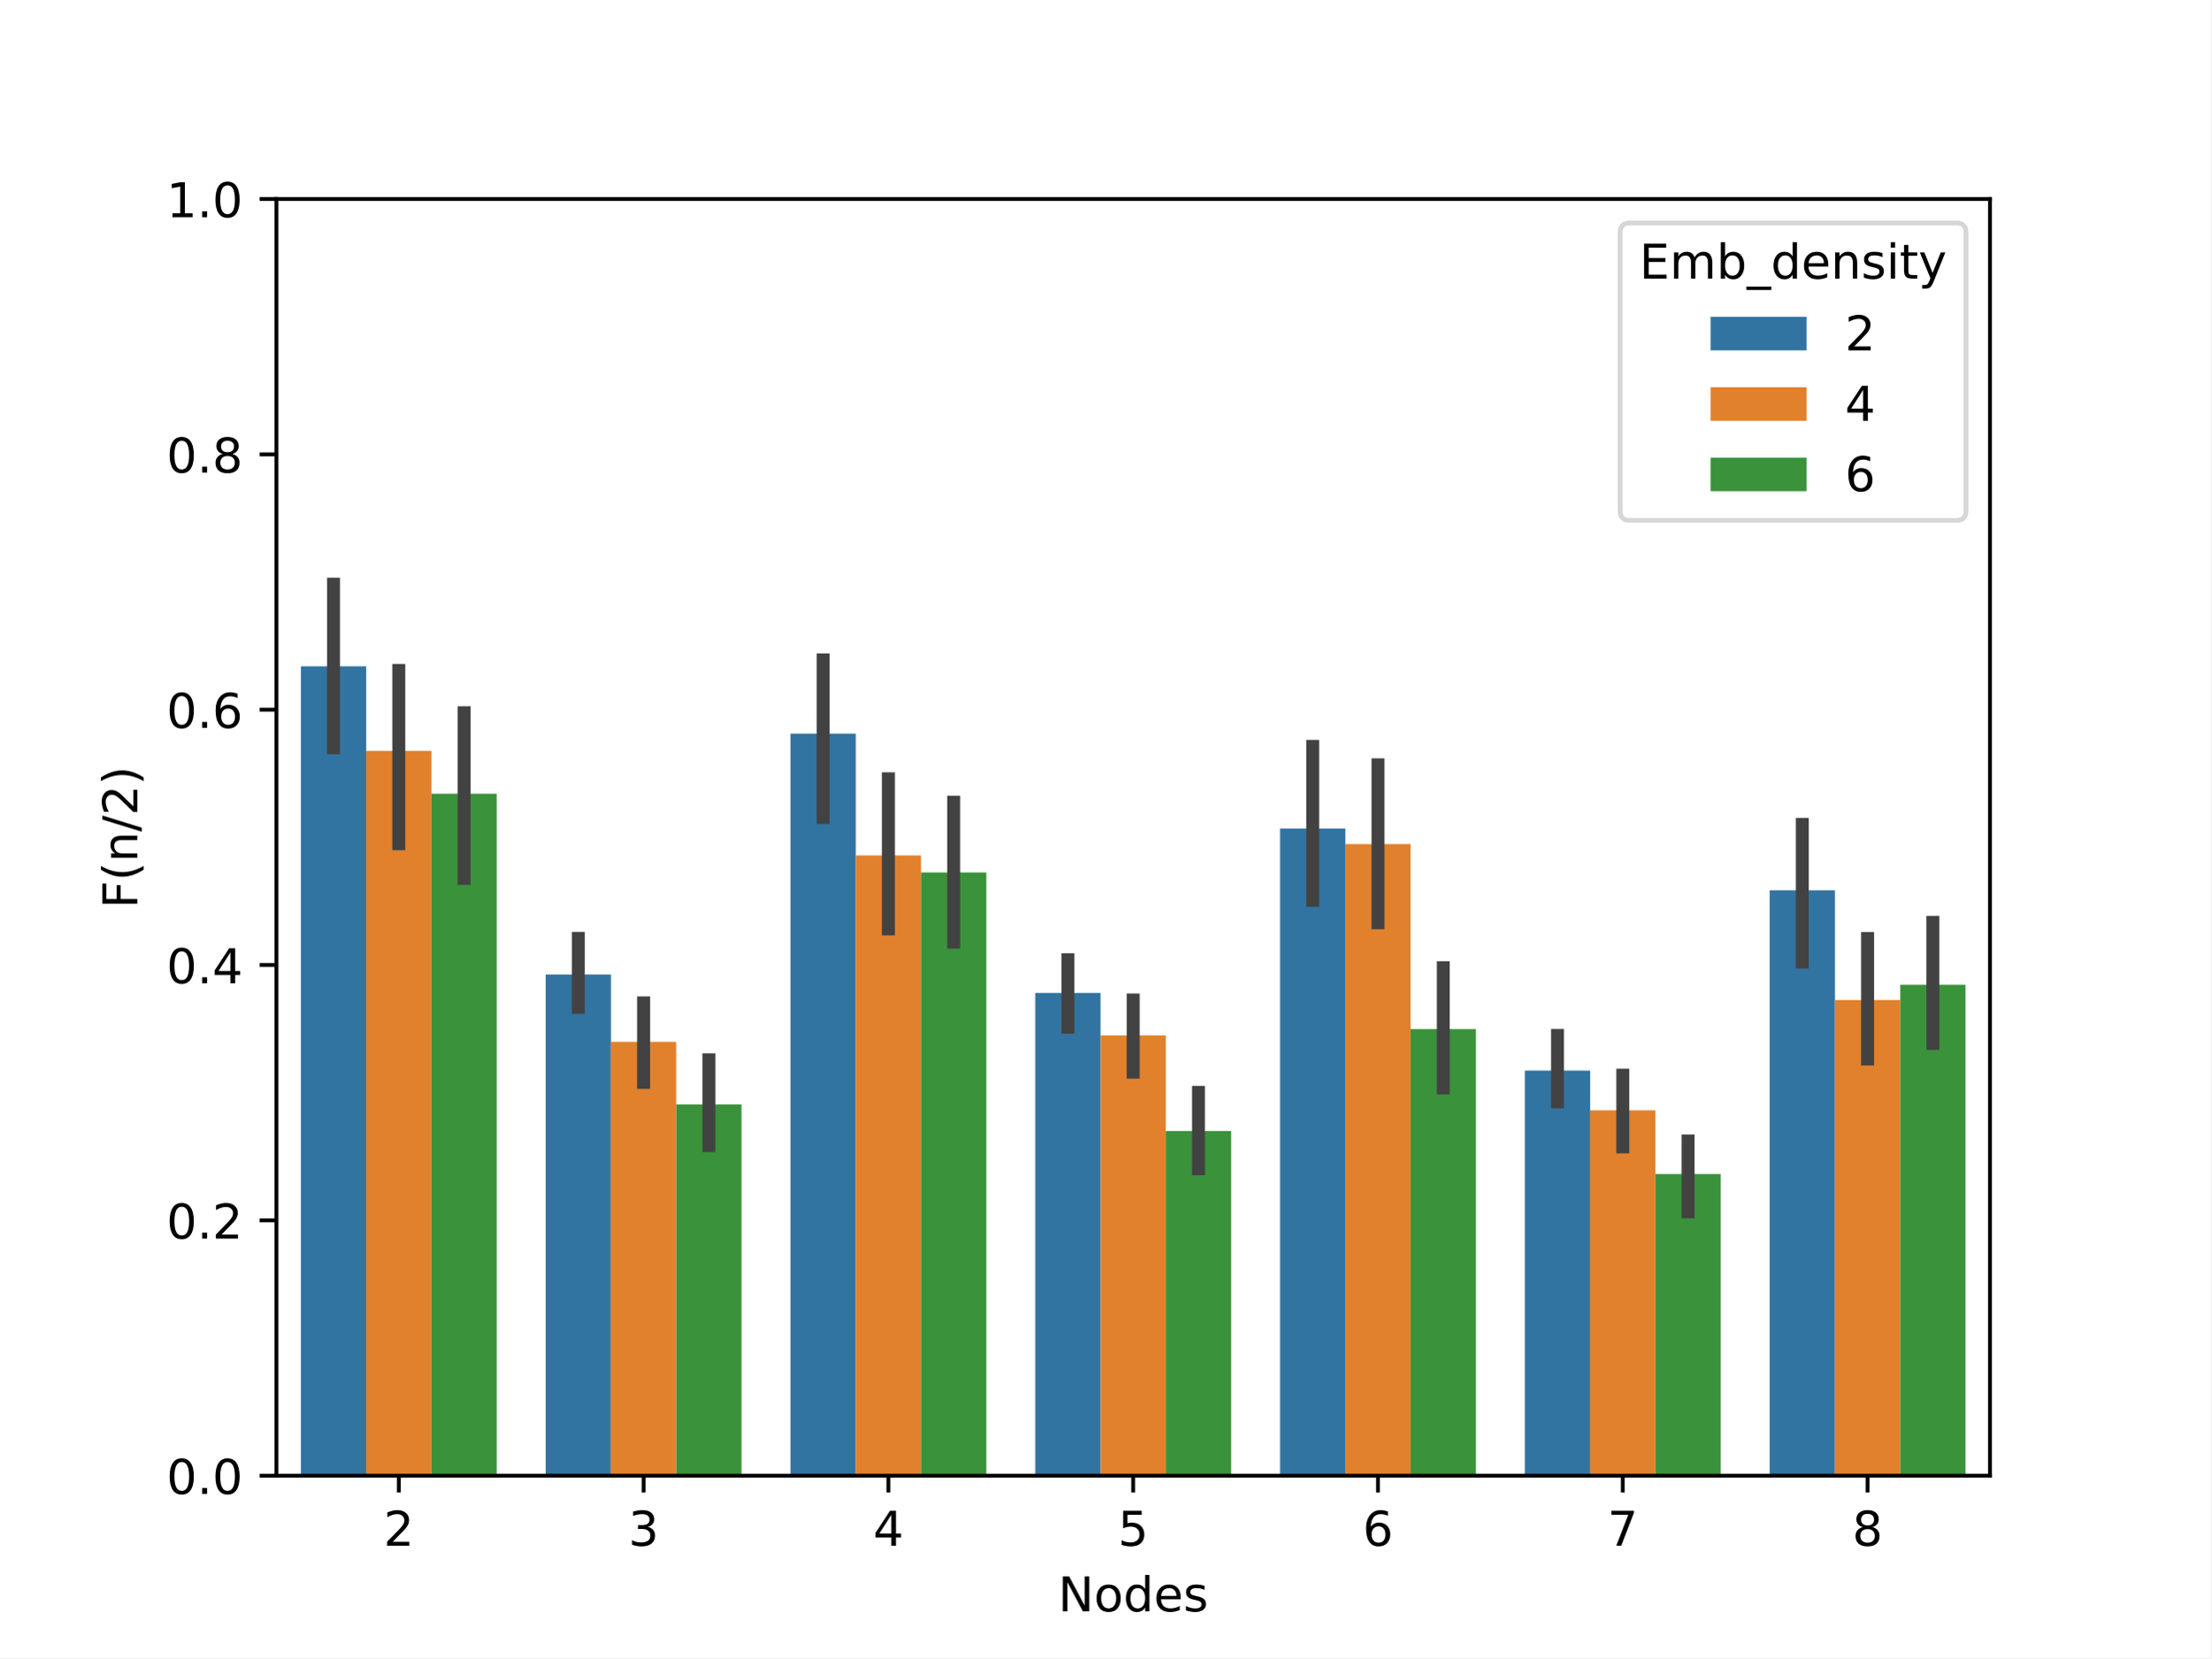
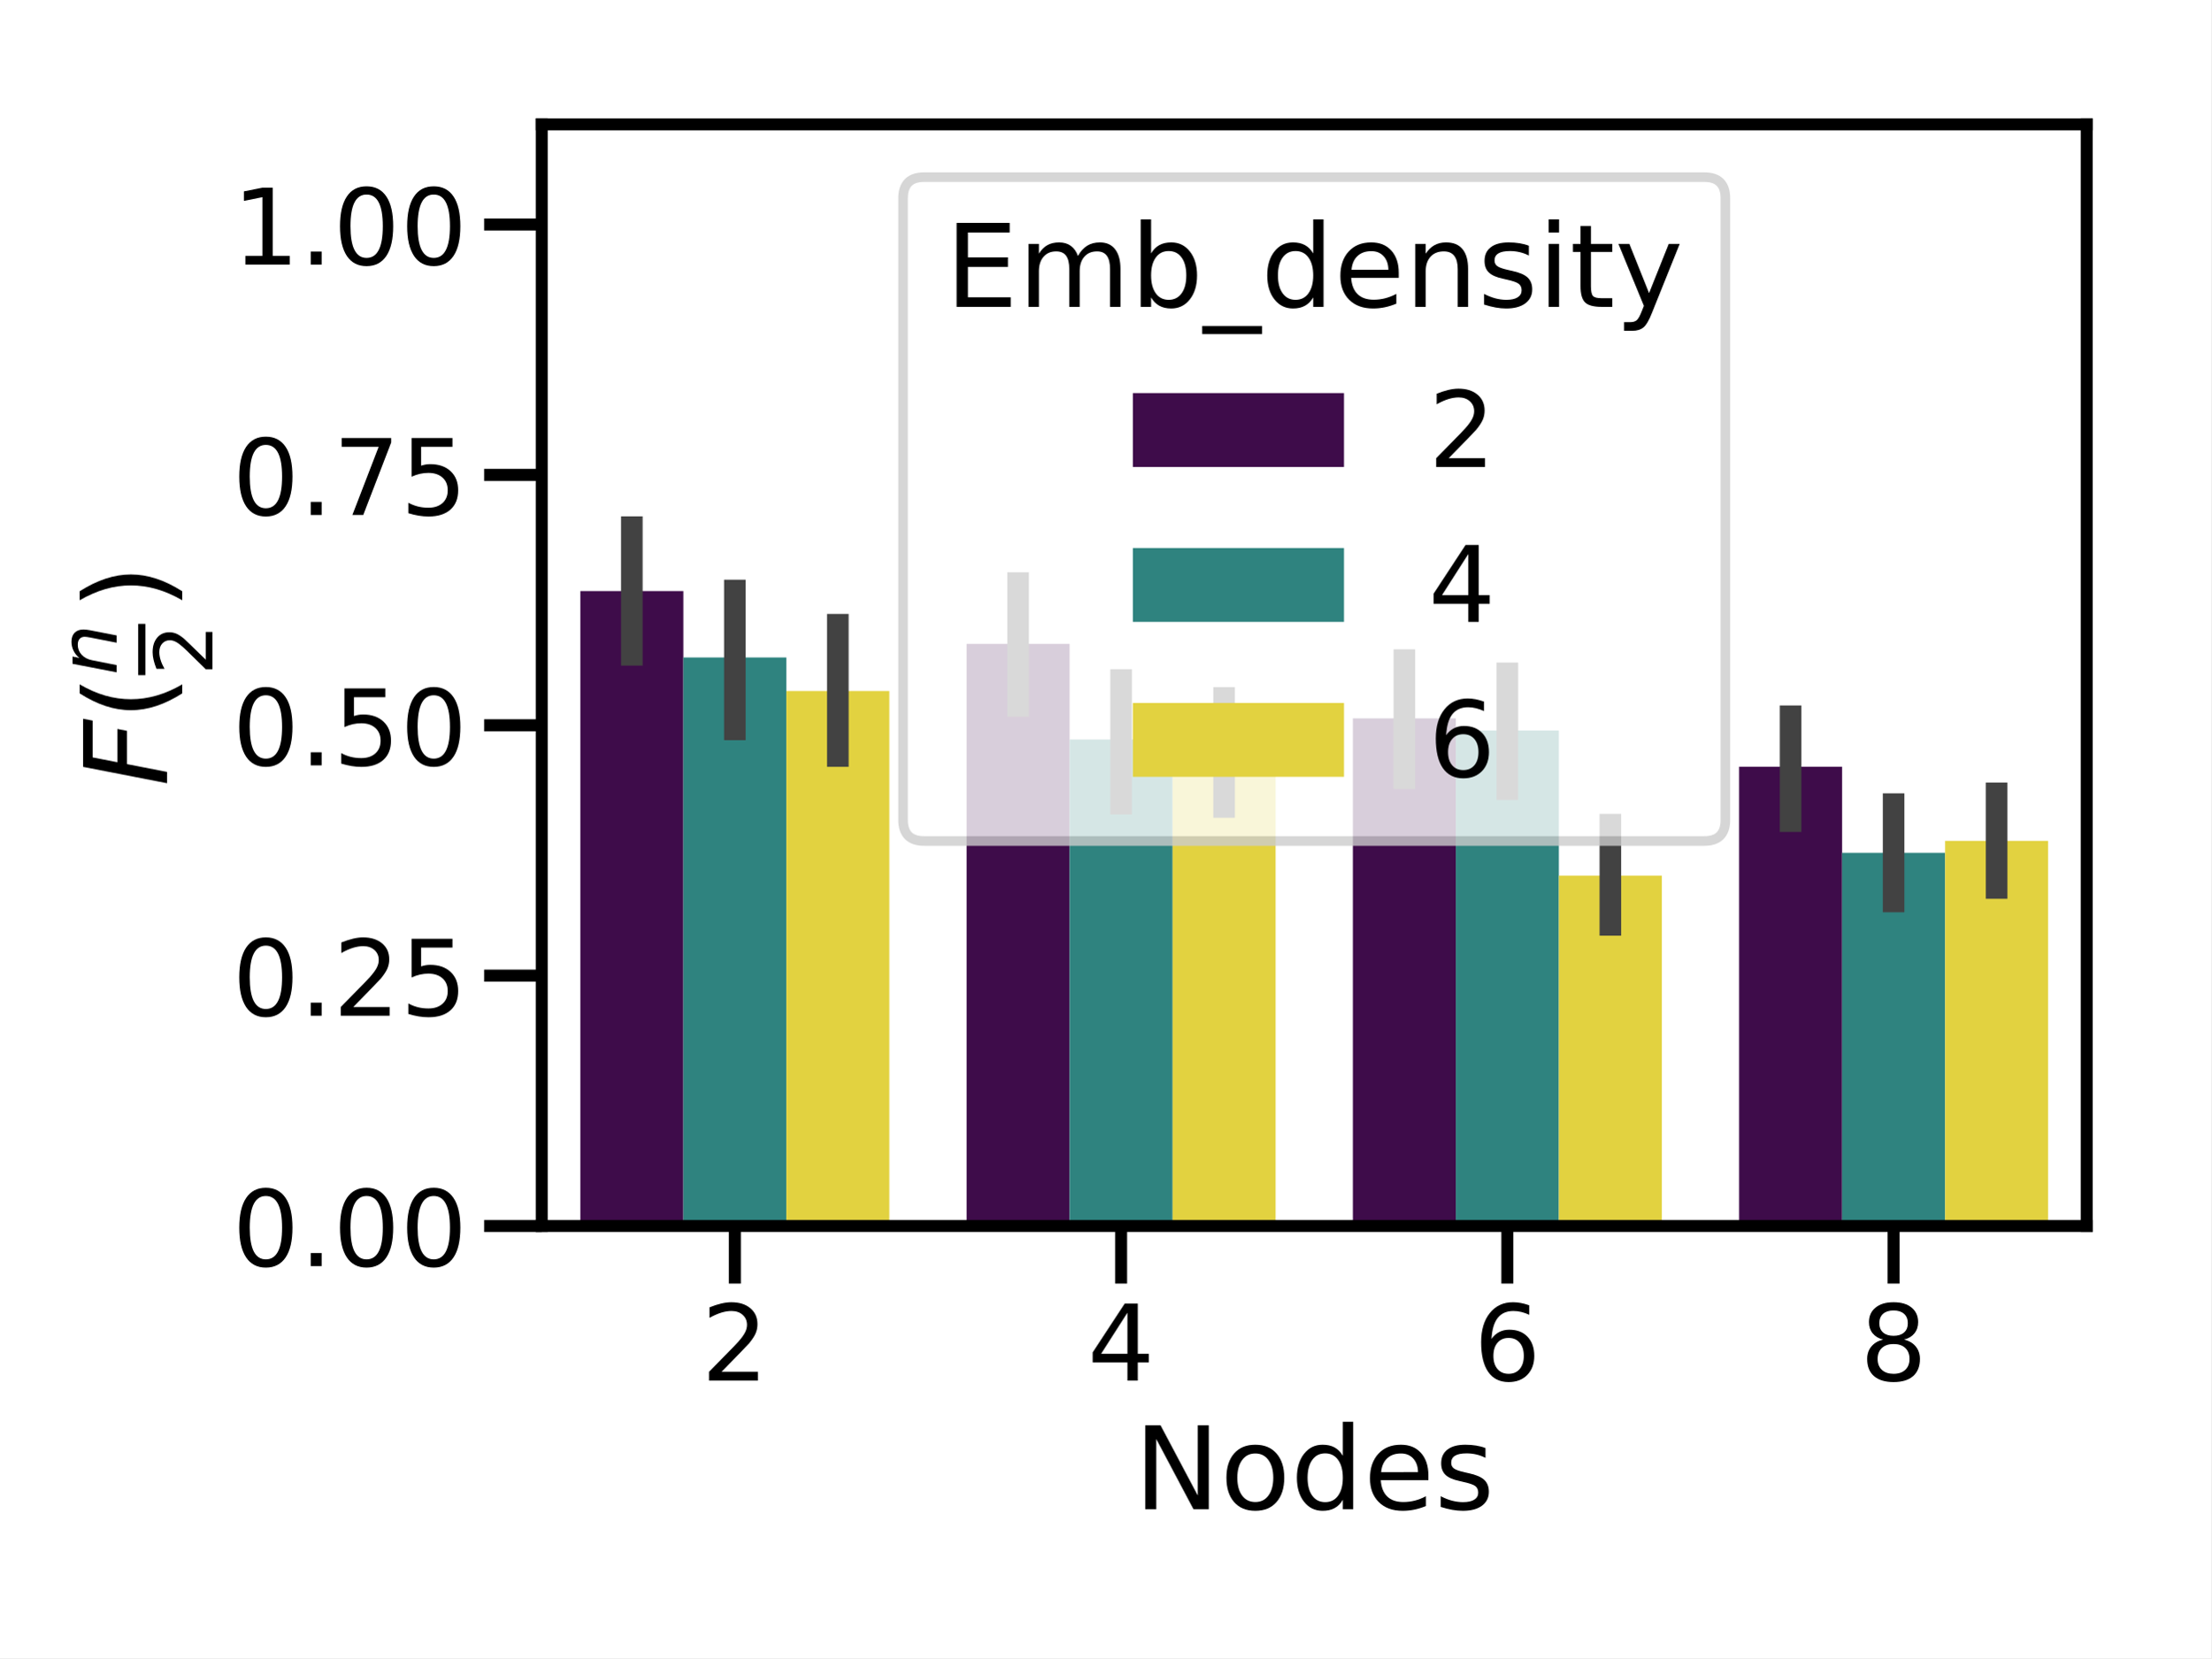
<svg xmlns="http://www.w3.org/2000/svg" xmlns:xlink="http://www.w3.org/1999/xlink" width="460.8pt" height="345.6pt" viewBox="0 0 460.8 345.6" version="1.1">
  <defs>
    <style type="text/css">*{stroke-linejoin: round; stroke-linecap: butt}</style>
  </defs>
  <g id="figure_1">
    <g id="patch_1">
      <path d="M 0 345.6  L 460.8 345.6  L 460.8 0  L 0 0  z " style="fill: #ffffff" />
    </g>
    <g id="axes_1">
      <g id="patch_2">
-         <path d="M 57.6 307.584  L 414.72 307.584  L 414.72 41.472  L 57.6 41.472  z " style="fill: #ffffff" />
+         <path d="M 112.896 255.54  L 434.88 255.54  L 434.88 25.92  L 112.896 25.92  z " style="fill: #ffffff" />
      </g>
      <g id="patch_3">
-         <path d="M 62.702 307.584  L 76.306 307.584  L 76.306 138.88  L 62.702 138.88  z " clip-path="url(#pd09a48f789)" style="fill: #3274a1" />
+         <path d="M 120.946 255.54  L 142.411 255.54  L 142.411 123.204  L 120.946 123.204  z " clip-path="url(#pbd2d0b2884)" style="fill: #3e0c4a" />
      </g>
      <g id="patch_4">
-         <path d="M 113.719 307.584  L 127.323 307.584  L 127.323 203.135  L 113.719 203.135  z " clip-path="url(#pd09a48f789)" style="fill: #3274a1" />
+         <path d="M 201.442 255.54  L 222.907 255.54  L 222.907 134.212  L 201.442 134.212  z " clip-path="url(#pbd2d0b2884)" style="fill: #3e0c4a" />
      </g>
      <g id="patch_5">
-         <path d="M 164.736 307.584  L 178.341 307.584  L 178.341 152.913  L 164.736 152.913  z " clip-path="url(#pd09a48f789)" style="fill: #3274a1" />
+         <path d="M 281.938 255.54  L 303.403 255.54  L 303.403 149.727  L 281.938 149.727  z " clip-path="url(#pbd2d0b2884)" style="fill: #3e0c4a" />
      </g>
      <g id="patch_6">
-         <path d="M 215.753 307.584  L 229.358 307.584  L 229.358 206.952  L 215.753 206.952  z " clip-path="url(#pd09a48f789)" style="fill: #3274a1" />
+         <path d="M 362.434 255.54  L 383.899 255.54  L 383.899 159.822  L 362.434 159.822  z " clip-path="url(#pbd2d0b2884)" style="fill: #3e0c4a" />
      </g>
      <g id="patch_7">
-         <path d="M 266.77 307.584  L 280.375 307.584  L 280.375 172.692  L 266.77 172.692  z " clip-path="url(#pd09a48f789)" style="fill: #3274a1" />
+         <path d="M 142.411 255.54  L 163.877 255.54  L 163.877 137.033  L 142.411 137.033  z " clip-path="url(#pbd2d0b2884)" style="fill: #2f837f" />
      </g>
      <g id="patch_8">
-         <path d="M 317.787 307.584  L 331.392 307.584  L 331.392 223.133  L 317.787 223.133  z " clip-path="url(#pd09a48f789)" style="fill: #3274a1" />
+         <path d="M 222.907 255.54  L 244.373 255.54  L 244.373 154.123  L 222.907 154.123  z " clip-path="url(#pbd2d0b2884)" style="fill: #2f837f" />
      </g>
      <g id="patch_9">
-         <path d="M 368.805 307.584  L 382.409 307.584  L 382.409 185.561  L 368.805 185.561  z " clip-path="url(#pd09a48f789)" style="fill: #3274a1" />
+         <path d="M 303.403 255.54  L 324.869 255.54  L 324.869 152.266  L 303.403 152.266  z " clip-path="url(#pbd2d0b2884)" style="fill: #2f837f" />
      </g>
      <g id="patch_10">
-         <path d="M 76.306 307.584  L 89.911 307.584  L 89.911 156.51  L 76.306 156.51  z " clip-path="url(#pd09a48f789)" style="fill: #e1812c" />
+         <path d="M 383.899 255.54  L 405.365 255.54  L 405.365 177.762  L 383.899 177.762  z " clip-path="url(#pbd2d0b2884)" style="fill: #2f837f" />
      </g>
      <g id="patch_11">
-         <path d="M 127.323 307.584  L 140.928 307.584  L 140.928 217.164  L 127.323 217.164  z " clip-path="url(#pd09a48f789)" style="fill: #e1812c" />
+         <path d="M 163.877 255.54  L 185.342 255.54  L 185.342 144.031  L 163.877 144.031  z " clip-path="url(#pbd2d0b2884)" style="fill: #e2d240" />
      </g>
      <g id="patch_12">
-         <path d="M 178.341 307.584  L 191.945 307.584  L 191.945 178.296  L 178.341 178.296  z " clip-path="url(#pd09a48f789)" style="fill: #e1812c" />
+         <path d="M 244.373 255.54  L 265.838 255.54  L 265.838 156.908  L 244.373 156.908  z " clip-path="url(#pbd2d0b2884)" style="fill: #e2d240" />
      </g>
      <g id="patch_13">
-         <path d="M 229.358 307.584  L 242.962 307.584  L 242.962 215.82  L 229.358 215.82  z " clip-path="url(#pd09a48f789)" style="fill: #e1812c" />
+         <path d="M 324.869 255.54  L 346.334 255.54  L 346.334 182.516  L 324.869 182.516  z " clip-path="url(#pbd2d0b2884)" style="fill: #e2d240" />
      </g>
      <g id="patch_14">
-         <path d="M 280.375 307.584  L 293.979 307.584  L 293.979 175.928  L 280.375 175.928  z " clip-path="url(#pd09a48f789)" style="fill: #e1812c" />
+         <path d="M 405.365 255.54  L 426.83 255.54  L 426.83 175.264  L 405.365 175.264  z " clip-path="url(#pbd2d0b2884)" style="fill: #e2d240" />
      </g>
      <g id="patch_15">
-         <path d="M 331.392 307.584  L 344.997 307.584  L 344.997 231.414  L 331.392 231.414  z " clip-path="url(#pd09a48f789)" style="fill: #e1812c" />
+         <path d="M 153.144 255.54  L 153.144 255.54  L 153.144 255.54  L 153.144 255.54  z " clip-path="url(#pbd2d0b2884)" style="fill: #3e0c4a" />
      </g>
      <g id="patch_16">
-         <path d="M 382.409 307.584  L 396.014 307.584  L 396.014 208.431  L 382.409 208.431  z " clip-path="url(#pd09a48f789)" style="fill: #e1812c" />
+         <path d="M 153.144 255.54  L 153.144 255.54  L 153.144 255.54  L 153.144 255.54  z " clip-path="url(#pbd2d0b2884)" style="fill: #2f837f" />
      </g>
      <g id="patch_17">
-         <path d="M 89.911 307.584  L 103.515 307.584  L 103.515 165.431  L 89.911 165.431  z " clip-path="url(#pd09a48f789)" style="fill: #3a923a" />
-       </g>
-       <g id="patch_18">
-         <path d="M 140.928 307.584  L 154.533 307.584  L 154.533 230.198  L 140.928 230.198  z " clip-path="url(#pd09a48f789)" style="fill: #3a923a" />
-       </g>
-       <g id="patch_19">
-         <path d="M 191.945 307.584  L 205.55 307.584  L 205.55 181.846  L 191.945 181.846  z " clip-path="url(#pd09a48f789)" style="fill: #3a923a" />
-       </g>
-       <g id="patch_20">
-         <path d="M 242.962 307.584  L 256.567 307.584  L 256.567 235.741  L 242.962 235.741  z " clip-path="url(#pd09a48f789)" style="fill: #3a923a" />
-       </g>
-       <g id="patch_21">
-         <path d="M 293.979 307.584  L 307.584 307.584  L 307.584 214.492  L 293.979 214.492  z " clip-path="url(#pd09a48f789)" style="fill: #3a923a" />
-       </g>
-       <g id="patch_22">
-         <path d="M 344.997 307.584  L 358.601 307.584  L 358.601 244.707  L 344.997 244.707  z " clip-path="url(#pd09a48f789)" style="fill: #3a923a" />
-       </g>
-       <g id="patch_23">
-         <path d="M 396.014 307.584  L 409.618 307.584  L 409.618 205.247  L 396.014 205.247  z " clip-path="url(#pd09a48f789)" style="fill: #3a923a" />
+         <path d="M 153.144 255.54  L 153.144 255.54  L 153.144 255.54  L 153.144 255.54  z " clip-path="url(#pbd2d0b2884)" style="fill: #e2d240" />
      </g>
      <g id="matplotlib.axis_1">
        <g id="xtick_1">
          <g id="line2d_1">
            <defs>
-               <path id="m3385fdae1e" d="M 0 0  L 0 3.5  " style="stroke: #000000; stroke-width: 0.8" />
-             </defs>
-             <g>
-               <use xlink:href="#m3385fdae1e" x="83.109" y="307.584" style="stroke: #000000; stroke-width: 0.8" />
+               <path id="macadb62f24" d="M 0 0  L 0 12  " style="stroke: #000000; stroke-width: 2.5" />
+             </defs>
+             <g>
+               <use xlink:href="#macadb62f24" x="153.144" y="255.54" style="stroke: #000000; stroke-width: 2.5" />
            </g>
          </g>
          <g id="text_1">
-             <g transform="translate(79.92732 322.1824) scale(0.1 -0.1)">
+             <g transform="translate(146.1453 287.7566) scale(0.22 -0.22)">
              <defs>
                <path id="DejaVuSans-32" d="M 1228 531  L 3431 531  L 3431 0  L 469 0  L 469 531  Q 828 903 1448 1529  Q 2069 2156 2228 2338  Q 2531 2678 2651 2914  Q 2772 3150 2772 3378  Q 2772 3750 2511 3984  Q 2250 4219 1831 4219  Q 1534 4219 1204 4116  Q 875 4013 500 3803  L 500 4441  Q 881 4594 1212 4672  Q 1544 4750 1819 4750  Q 2544 4750 2975 4387  Q 3406 4025 3406 3419  Q 3406 3131 3298 2873  Q 3191 2616 2906 2266  Q 2828 2175 2409 1742  Q 1991 1309 1228 531  z " transform="scale(0.015625)" />
              </defs>
              <use xlink:href="#DejaVuSans-32" />
            </g>
          </g>
        </g>
        <g id="xtick_2">
          <g id="line2d_2">
            <g>
-               <use xlink:href="#m3385fdae1e" x="134.126" y="307.584" style="stroke: #000000; stroke-width: 0.8" />
+               <use xlink:href="#macadb62f24" x="233.64" y="255.54" style="stroke: #000000; stroke-width: 2.5" />
            </g>
          </g>
          <g id="text_2">
-             <g transform="translate(130.9445 322.1824) scale(0.1 -0.1)">
-               <defs>
-                 <path id="DejaVuSans-33" d="M 2597 2516  Q 3050 2419 3304 2112  Q 3559 1806 3559 1356  Q 3559 666 3084 287  Q 2609 -91 1734 -91  Q 1441 -91 1130 -33  Q 819 25 488 141  L 488 750  Q 750 597 1062 519  Q 1375 441 1716 441  Q 2309 441 2620 675  Q 2931 909 2931 1356  Q 2931 1769 2642 2001  Q 2353 2234 1838 2234  L 1294 2234  L 1294 2753  L 1863 2753  Q 2328 2753 2575 2939  Q 2822 3125 2822 3475  Q 2822 3834 2567 4026  Q 2313 4219 1838 4219  Q 1578 4219 1281 4162  Q 984 4106 628 3988  L 628 4550  Q 988 4650 1302 4700  Q 1616 4750 1894 4750  Q 2613 4750 3031 4423  Q 3450 4097 3450 3541  Q 3450 3153 3228 2886  Q 3006 2619 2597 2516  z " transform="scale(0.015625)" />
-               </defs>
-               <use xlink:href="#DejaVuSans-33" />
+             <g transform="translate(226.6413 287.7566) scale(0.22 -0.22)">
+               <defs>
+                 <path id="DejaVuSans-34" d="M 2419 4116  L 825 1625  L 2419 1625  L 2419 4116  z M 2253 4666  L 3047 4666  L 3047 1625  L 3713 1625  L 3713 1100  L 3047 1100  L 3047 0  L 2419 0  L 2419 1100  L 313 1100  L 313 1709  L 2253 4666  z " transform="scale(0.015625)" />
+               </defs>
+               <use xlink:href="#DejaVuSans-34" />
            </g>
          </g>
        </g>
        <g id="xtick_3">
          <g id="line2d_3">
            <g>
-               <use xlink:href="#m3385fdae1e" x="185.143" y="307.584" style="stroke: #000000; stroke-width: 0.8" />
+               <use xlink:href="#macadb62f24" x="314.136" y="255.54" style="stroke: #000000; stroke-width: 2.5" />
            </g>
          </g>
          <g id="text_3">
-             <g transform="translate(181.9616 322.1824) scale(0.1 -0.1)">
-               <defs>
-                 <path id="DejaVuSans-34" d="M 2419 4116  L 825 1625  L 2419 1625  L 2419 4116  z M 2253 4666  L 3047 4666  L 3047 1625  L 3713 1625  L 3713 1100  L 3047 1100  L 3047 0  L 2419 0  L 2419 1100  L 313 1100  L 313 1709  L 2253 4666  z " transform="scale(0.015625)" />
-               </defs>
-               <use xlink:href="#DejaVuSans-34" />
+             <g transform="translate(307.1372 287.7566) scale(0.22 -0.22)">
+               <defs>
+                 <path id="DejaVuSans-36" d="M 2113 2584  Q 1688 2584 1439 2293  Q 1191 2003 1191 1497  Q 1191 994 1439 701  Q 1688 409 2113 409  Q 2538 409 2786 701  Q 3034 994 3034 1497  Q 3034 2003 2786 2293  Q 2538 2584 2113 2584  z M 3366 4563  L 3366 3988  Q 3128 4100 2886 4159  Q 2644 4219 2406 4219  Q 1781 4219 1451 3797  Q 1122 3375 1075 2522  Q 1259 2794 1537 2939  Q 1816 3084 2150 3084  Q 2853 3084 3261 2657  Q 3669 2231 3669 1497  Q 3669 778 3244 343  Q 2819 -91 2113 -91  Q 1303 -91 875 529  Q 447 1150 447 2328  Q 447 3434 972 4092  Q 1497 4750 2381 4750  Q 2619 4750 2861 4703  Q 3103 4656 3366 4563  z " transform="scale(0.015625)" />
+               </defs>
+               <use xlink:href="#DejaVuSans-36" />
            </g>
          </g>
        </g>
        <g id="xtick_4">
          <g id="line2d_4">
            <g>
-               <use xlink:href="#m3385fdae1e" x="236.16" y="307.584" style="stroke: #000000; stroke-width: 0.8" />
+               <use xlink:href="#macadb62f24" x="394.632" y="255.54" style="stroke: #000000; stroke-width: 2.5" />
            </g>
          </g>
          <g id="text_4">
-             <g transform="translate(232.9787 322.1824) scale(0.1 -0.1)">
-               <defs>
-                 <path id="DejaVuSans-35" d="M 691 4666  L 3169 4666  L 3169 4134  L 1269 4134  L 1269 2991  Q 1406 3038 1543 3061  Q 1681 3084 1819 3084  Q 2600 3084 3056 2656  Q 3513 2228 3513 1497  Q 3513 744 3044 326  Q 2575 -91 1722 -91  Q 1428 -91 1123 -41  Q 819 9 494 109  L 494 744  Q 775 591 1075 516  Q 1375 441 1709 441  Q 2250 441 2565 725  Q 2881 1009 2881 1497  Q 2881 1984 2565 2268  Q 2250 2553 1709 2553  Q 1456 2553 1204 2497  Q 953 2441 691 2322  L 691 4666  z " transform="scale(0.015625)" />
-               </defs>
-               <use xlink:href="#DejaVuSans-35" />
-             </g>
-           </g>
-         </g>
-         <g id="xtick_5">
-           <g id="line2d_5">
-             <g>
-               <use xlink:href="#m3385fdae1e" x="287.177" y="307.584" style="stroke: #000000; stroke-width: 0.8" />
-             </g>
-           </g>
-           <g id="text_5">
-             <g transform="translate(283.9959 322.1824) scale(0.1 -0.1)">
-               <defs>
-                 <path id="DejaVuSans-36" d="M 2113 2584  Q 1688 2584 1439 2293  Q 1191 2003 1191 1497  Q 1191 994 1439 701  Q 1688 409 2113 409  Q 2538 409 2786 701  Q 3034 994 3034 1497  Q 3034 2003 2786 2293  Q 2538 2584 2113 2584  z M 3366 4563  L 3366 3988  Q 3128 4100 2886 4159  Q 2644 4219 2406 4219  Q 1781 4219 1451 3797  Q 1122 3375 1075 2522  Q 1259 2794 1537 2939  Q 1816 3084 2150 3084  Q 2853 3084 3261 2657  Q 3669 2231 3669 1497  Q 3669 778 3244 343  Q 2819 -91 2113 -91  Q 1303 -91 875 529  Q 447 1150 447 2328  Q 447 3434 972 4092  Q 1497 4750 2381 4750  Q 2619 4750 2861 4703  Q 3103 4656 3366 4563  z " transform="scale(0.015625)" />
-               </defs>
-               <use xlink:href="#DejaVuSans-36" />
-             </g>
-           </g>
-         </g>
-         <g id="xtick_6">
-           <g id="line2d_6">
-             <g>
-               <use xlink:href="#m3385fdae1e" x="338.194" y="307.584" style="stroke: #000000; stroke-width: 0.8" />
-             </g>
-           </g>
-           <g id="text_6">
-             <g transform="translate(335.013 322.1824) scale(0.1 -0.1)">
-               <defs>
-                 <path id="DejaVuSans-37" d="M 525 4666  L 3525 4666  L 3525 4397  L 1831 0  L 1172 0  L 2766 4134  L 525 4134  L 525 4666  z " transform="scale(0.015625)" />
-               </defs>
-               <use xlink:href="#DejaVuSans-37" />
-             </g>
-           </g>
-         </g>
-         <g id="xtick_7">
-           <g id="line2d_7">
-             <g>
-               <use xlink:href="#m3385fdae1e" x="389.211" y="307.584" style="stroke: #000000; stroke-width: 0.8" />
-             </g>
-           </g>
-           <g id="text_7">
-             <g transform="translate(386.0302 322.1824) scale(0.1 -0.1)">
+             <g transform="translate(387.6332 287.7566) scale(0.22 -0.22)">
              <defs>
                <path id="DejaVuSans-38" d="M 2034 2216  Q 1584 2216 1326 1975  Q 1069 1734 1069 1313  Q 1069 891 1326 650  Q 1584 409 2034 409  Q 2484 409 2743 651  Q 3003 894 3003 1313  Q 3003 1734 2745 1975  Q 2488 2216 2034 2216  z M 1403 2484  Q 997 2584 770 2862  Q 544 3141 544 3541  Q 544 4100 942 4425  Q 1341 4750 2034 4750  Q 2731 4750 3128 4425  Q 3525 4100 3525 3541  Q 3525 3141 3298 2862  Q 3072 2584 2669 2484  Q 3125 2378 3379 2068  Q 3634 1759 3634 1313  Q 3634 634 3220 271  Q 2806 -91 2034 -91  Q 1263 -91 848 271  Q 434 634 434 1313  Q 434 1759 690 2068  Q 947 2378 1403 2484  z M 1172 3481  Q 1172 3119 1398 2916  Q 1625 2713 2034 2713  Q 2441 2713 2670 2916  Q 2900 3119 2900 3481  Q 2900 3844 2670 4047  Q 2441 4250 2034 4250  Q 1625 4250 1398 4047  Q 1172 3844 1172 3481  z " transform="scale(0.015625)" />
              </defs>
              <use xlink:href="#DejaVuSans-38" />
            </g>
          </g>
        </g>
-         <g id="text_8">
-           <g transform="translate(220.5045 335.8606) scale(0.1 -0.1)">
+         <g id="text_5">
+           <g transform="translate(236.3149 314.5681) scale(0.24 -0.24)">
            <defs>
              <path id="DejaVuSans-4e" d="M 628 4666  L 1478 4666  L 3547 763  L 3547 4666  L 4159 4666  L 4159 0  L 3309 0  L 1241 3903  L 1241 0  L 628 0  L 628 4666  z " transform="scale(0.015625)" />
              <path id="DejaVuSans-6f" d="M 1959 3097  Q 1497 3097 1228 2736  Q 959 2375 959 1747  Q 959 1119 1226 758  Q 1494 397 1959 397  Q 2419 397 2687 759  Q 2956 1122 2956 1747  Q 2956 2369 2687 2733  Q 2419 3097 1959 3097  z M 1959 3584  Q 2709 3584 3137 3096  Q 3566 2609 3566 1747  Q 3566 888 3137 398  Q 2709 -91 1959 -91  Q 1206 -91 779 398  Q 353 888 353 1747  Q 353 2609 779 3096  Q 1206 3584 1959 3584  z " transform="scale(0.015625)" />
              <path id="DejaVuSans-64" d="M 2906 2969  L 2906 4863  L 3481 4863  L 3481 0  L 2906 0  L 2906 525  Q 2725 213 2448 61  Q 2172 -91 1784 -91  Q 1150 -91 751 415  Q 353 922 353 1747  Q 353 2572 751 3078  Q 1150 3584 1784 3584  Q 2172 3584 2448 3432  Q 2725 3281 2906 2969  z M 947 1747  Q 947 1113 1208 752  Q 1469 391 1925 391  Q 2381 391 2643 752  Q 2906 1113 2906 1747  Q 2906 2381 2643 2742  Q 2381 3103 1925 3103  Q 1469 3103 1208 2742  Q 947 2381 947 1747  z " transform="scale(0.015625)" />
              <path id="DejaVuSans-65" d="M 3597 1894  L 3597 1613  L 953 1613  Q 991 1019 1311 708  Q 1631 397 2203 397  Q 2534 397 2845 478  Q 3156 559 3463 722  L 3463 178  Q 3153 47 2828 -22  Q 2503 -91 2169 -91  Q 1331 -91 842 396  Q 353 884 353 1716  Q 353 2575 817 3079  Q 1281 3584 2069 3584  Q 2775 3584 3186 3129  Q 3597 2675 3597 1894  z M 3022 2063  Q 3016 2534 2758 2815  Q 2500 3097 2075 3097  Q 1594 3097 1305 2825  Q 1016 2553 972 2059  L 3022 2063  z " transform="scale(0.015625)" />
              <path id="DejaVuSans-73" d="M 2834 3397  L 2834 2853  Q 2591 2978 2328 3040  Q 2066 3103 1784 3103  Q 1356 3103 1142 2972  Q 928 2841 928 2578  Q 928 2378 1081 2264  Q 1234 2150 1697 2047  L 1894 2003  Q 2506 1872 2764 1633  Q 3022 1394 3022 966  Q 3022 478 2636 193  Q 2250 -91 1575 -91  Q 1294 -91 989 -36  Q 684 19 347 128  L 347 722  Q 666 556 975 473  Q 1284 391 1588 391  Q 1994 391 2212 530  Q 2431 669 2431 922  Q 2431 1156 2273 1281  Q 2116 1406 1581 1522  L 1381 1569  Q 847 1681 609 1914  Q 372 2147 372 2553  Q 372 3047 722 3315  Q 1072 3584 1716 3584  Q 2034 3584 2315 3537  Q 2597 3491 2834 3397  z " transform="scale(0.015625)" />
            </defs>
            <use xlink:href="#DejaVuSans-4e" />
            <use xlink:href="#DejaVuSans-6f" x="74.805" />
            <use xlink:href="#DejaVuSans-64" x="135.986" />
            <use xlink:href="#DejaVuSans-65" x="199.463" />
            <use xlink:href="#DejaVuSans-73" x="260.986" />
          </g>
        </g>
      </g>
      <g id="matplotlib.axis_2">
        <g id="ytick_1">
-           <g id="line2d_8">
-             <defs>
-               <path id="ma600d9e374" d="M 0 0  L -3.5 0  " style="stroke: #000000; stroke-width: 0.8" />
-             </defs>
-             <g>
-               <use xlink:href="#ma600d9e374" x="57.6" y="307.584" style="stroke: #000000; stroke-width: 0.8" />
-             </g>
-           </g>
-           <g id="text_9">
-             <g transform="translate(34.69687 311.3832) scale(0.1 -0.1)">
+           <g id="line2d_5">
+             <defs>
+               <path id="mbd1f834859" d="M 0 0  L -12 0  " style="stroke: #000000; stroke-width: 2.5" />
+             </defs>
+             <g>
+               <use xlink:href="#mbd1f834859" x="112.896" y="255.54" style="stroke: #000000; stroke-width: 2.5" />
+             </g>
+           </g>
+           <g id="text_6">
+             <g transform="translate(48.41163 263.8983) scale(0.22 -0.22)">
              <defs>
                <path id="DejaVuSans-30" d="M 2034 4250  Q 1547 4250 1301 3770  Q 1056 3291 1056 2328  Q 1056 1369 1301 889  Q 1547 409 2034 409  Q 2525 409 2770 889  Q 3016 1369 3016 2328  Q 3016 3291 2770 3770  Q 2525 4250 2034 4250  z M 2034 4750  Q 2819 4750 3233 4129  Q 3647 3509 3647 2328  Q 3647 1150 3233 529  Q 2819 -91 2034 -91  Q 1250 -91 836 529  Q 422 1150 422 2328  Q 422 3509 836 4129  Q 1250 4750 2034 4750  z " transform="scale(0.015625)" />
                <path id="DejaVuSans-2e" d="M 684 794  L 1344 794  L 1344 0  L 684 0  L 684 794  z " transform="scale(0.015625)" />
              </defs>
              <use xlink:href="#DejaVuSans-30" />
              <use xlink:href="#DejaVuSans-2e" x="63.623" />
              <use xlink:href="#DejaVuSans-30" x="95.41" />
+               <use xlink:href="#DejaVuSans-30" x="159.033" />
            </g>
          </g>
        </g>
        <g id="ytick_2">
+           <g id="line2d_6">
+             <g>
+               <use xlink:href="#mbd1f834859" x="112.896" y="203.354" style="stroke: #000000; stroke-width: 2.5" />
+             </g>
+           </g>
+           <g id="text_7">
+             <g transform="translate(48.41163 211.7119) scale(0.22 -0.22)">
+               <defs>
+                 <path id="DejaVuSans-35" d="M 691 4666  L 3169 4666  L 3169 4134  L 1269 4134  L 1269 2991  Q 1406 3038 1543 3061  Q 1681 3084 1819 3084  Q 2600 3084 3056 2656  Q 3513 2228 3513 1497  Q 3513 744 3044 326  Q 2575 -91 1722 -91  Q 1428 -91 1123 -41  Q 819 9 494 109  L 494 744  Q 775 591 1075 516  Q 1375 441 1709 441  Q 2250 441 2565 725  Q 2881 1009 2881 1497  Q 2881 1984 2565 2268  Q 2250 2553 1709 2553  Q 1456 2553 1204 2497  Q 953 2441 691 2322  L 691 4666  z " transform="scale(0.015625)" />
+               </defs>
+               <use xlink:href="#DejaVuSans-30" />
+               <use xlink:href="#DejaVuSans-2e" x="63.623" />
+               <use xlink:href="#DejaVuSans-32" x="95.41" />
+               <use xlink:href="#DejaVuSans-35" x="159.033" />
+             </g>
+           </g>
+         </g>
+         <g id="ytick_3">
+           <g id="line2d_7">
+             <g>
+               <use xlink:href="#mbd1f834859" x="112.896" y="151.167" style="stroke: #000000; stroke-width: 2.5" />
+             </g>
+           </g>
+           <g id="text_8">
+             <g transform="translate(48.41163 159.5256) scale(0.22 -0.22)">
+               <use xlink:href="#DejaVuSans-30" />
+               <use xlink:href="#DejaVuSans-2e" x="63.623" />
+               <use xlink:href="#DejaVuSans-35" x="95.41" />
+               <use xlink:href="#DejaVuSans-30" x="159.033" />
+             </g>
+           </g>
+         </g>
+         <g id="ytick_4">
+           <g id="line2d_8">
+             <g>
+               <use xlink:href="#mbd1f834859" x="112.896" y="98.981" style="stroke: #000000; stroke-width: 2.5" />
+             </g>
+           </g>
+           <g id="text_9">
+             <g transform="translate(48.41163 107.3392) scale(0.22 -0.22)">
+               <defs>
+                 <path id="DejaVuSans-37" d="M 525 4666  L 3525 4666  L 3525 4397  L 1831 0  L 1172 0  L 2766 4134  L 525 4134  L 525 4666  z " transform="scale(0.015625)" />
+               </defs>
+               <use xlink:href="#DejaVuSans-30" />
+               <use xlink:href="#DejaVuSans-2e" x="63.623" />
+               <use xlink:href="#DejaVuSans-37" x="95.41" />
+               <use xlink:href="#DejaVuSans-35" x="159.033" />
+             </g>
+           </g>
+         </g>
+         <g id="ytick_5">
          <g id="line2d_9">
            <g>
-               <use xlink:href="#ma600d9e374" x="57.6" y="254.362" style="stroke: #000000; stroke-width: 0.8" />
+               <use xlink:href="#mbd1f834859" x="112.896" y="46.795" style="stroke: #000000; stroke-width: 2.5" />
            </g>
          </g>
          <g id="text_10">
-             <g transform="translate(34.69687 258.1608) scale(0.1 -0.1)">
-               <use xlink:href="#DejaVuSans-30" />
-               <use xlink:href="#DejaVuSans-2e" x="63.623" />
-               <use xlink:href="#DejaVuSans-32" x="95.41" />
-             </g>
-           </g>
-         </g>
-         <g id="ytick_3">
-           <g id="line2d_10">
-             <g>
-               <use xlink:href="#ma600d9e374" x="57.6" y="201.139" style="stroke: #000000; stroke-width: 0.8" />
-             </g>
-           </g>
-           <g id="text_11">
-             <g transform="translate(34.69687 204.9384) scale(0.1 -0.1)">
-               <use xlink:href="#DejaVuSans-30" />
-               <use xlink:href="#DejaVuSans-2e" x="63.623" />
-               <use xlink:href="#DejaVuSans-34" x="95.41" />
-             </g>
-           </g>
-         </g>
-         <g id="ytick_4">
-           <g id="line2d_11">
-             <g>
-               <use xlink:href="#ma600d9e374" x="57.6" y="147.917" style="stroke: #000000; stroke-width: 0.8" />
-             </g>
-           </g>
-           <g id="text_12">
-             <g transform="translate(34.69687 151.716) scale(0.1 -0.1)">
-               <use xlink:href="#DejaVuSans-30" />
-               <use xlink:href="#DejaVuSans-2e" x="63.623" />
-               <use xlink:href="#DejaVuSans-36" x="95.41" />
-             </g>
-           </g>
-         </g>
-         <g id="ytick_5">
-           <g id="line2d_12">
-             <g>
-               <use xlink:href="#ma600d9e374" x="57.6" y="94.694" style="stroke: #000000; stroke-width: 0.8" />
-             </g>
-           </g>
-           <g id="text_13">
-             <g transform="translate(34.69687 98.49362) scale(0.1 -0.1)">
-               <use xlink:href="#DejaVuSans-30" />
-               <use xlink:href="#DejaVuSans-2e" x="63.623" />
-               <use xlink:href="#DejaVuSans-38" x="95.41" />
-             </g>
-           </g>
-         </g>
-         <g id="ytick_6">
-           <g id="line2d_13">
-             <g>
-               <use xlink:href="#ma600d9e374" x="57.6" y="41.472" style="stroke: #000000; stroke-width: 0.8" />
-             </g>
-           </g>
-           <g id="text_14">
-             <g transform="translate(34.69687 45.27122) scale(0.1 -0.1)">
+             <g transform="translate(48.41163 55.15283) scale(0.22 -0.22)">
              <defs>
                <path id="DejaVuSans-31" d="M 794 531  L 1825 531  L 1825 4091  L 703 3866  L 703 4441  L 1819 4666  L 2450 4666  L 2450 531  L 3481 531  L 3481 0  L 794 0  L 794 531  z " transform="scale(0.015625)" />
              </defs>
              <use xlink:href="#DejaVuSans-31" />
              <use xlink:href="#DejaVuSans-2e" x="63.623" />
              <use xlink:href="#DejaVuSans-30" x="95.41" />
-             </g>
-           </g>
-         </g>
-         <g id="text_15">
-           <g transform="translate(28.61719 189.3397) rotate(-90) scale(0.1 -0.1)">
-             <defs>
-               <path id="DejaVuSans-46" d="M 628 4666  L 3309 4666  L 3309 4134  L 1259 4134  L 1259 2759  L 3109 2759  L 3109 2228  L 1259 2228  L 1259 0  L 628 0  L 628 4666  z " transform="scale(0.015625)" />
+               <use xlink:href="#DejaVuSans-30" x="159.033" />
+             </g>
+           </g>
+         </g>
+         <g id="text_11">
+           <g transform="translate(34.81162 163.89) rotate(-90) scale(0.24 -0.24)">
+             <defs>
+               <path id="DejaVuSans-Oblique-46" d="M 1081 4666  L 3756 4666  L 3653 4134  L 1606 4134  L 1338 2759  L 3188 2759  L 3084 2228  L 1234 2228  L 800 0  L 172 0  L 1081 4666  z " transform="scale(0.015625)" />
              <path id="DejaVuSans-28" d="M 1984 4856  Q 1566 4138 1362 3434  Q 1159 2731 1159 2009  Q 1159 1288 1364 580  Q 1569 -128 1984 -844  L 1484 -844  Q 1016 -109 783 600  Q 550 1309 550 2009  Q 550 2706 781 3412  Q 1013 4119 1484 4856  L 1984 4856  z " transform="scale(0.015625)" />
-               <path id="DejaVuSans-6e" d="M 3513 2113  L 3513 0  L 2938 0  L 2938 2094  Q 2938 2591 2744 2837  Q 2550 3084 2163 3084  Q 1697 3084 1428 2787  Q 1159 2491 1159 1978  L 1159 0  L 581 0  L 581 3500  L 1159 3500  L 1159 2956  Q 1366 3272 1645 3428  Q 1925 3584 2291 3584  Q 2894 3584 3203 3211  Q 3513 2838 3513 2113  z " transform="scale(0.015625)" />
-               <path id="DejaVuSans-2f" d="M 1625 4666  L 2156 4666  L 531 -594  L 0 -594  L 1625 4666  z " transform="scale(0.015625)" />
+               <path id="DejaVuSans-Oblique-6e" d="M 3566 2113  L 3156 0  L 2578 0  L 2988 2091  Q 3016 2238 3031 2350  Q 3047 2463 3047 2528  Q 3047 2791 2881 2937  Q 2716 3084 2419 3084  Q 1956 3084 1622 2776  Q 1288 2469 1184 1941  L 800 0  L 225 0  L 903 3500  L 1478 3500  L 1363 2950  Q 1603 3253 1940 3418  Q 2278 3584 2650 3584  Q 3113 3584 3367 3334  Q 3622 3084 3622 2631  Q 3622 2519 3608 2391  Q 3594 2263 3566 2113  z " transform="scale(0.015625)" />
              <path id="DejaVuSans-29" d="M 513 4856  L 1013 4856  Q 1481 4119 1714 3412  Q 1947 2706 1947 2009  Q 1947 1309 1714 600  Q 1481 -109 1013 -844  L 513 -844  Q 928 -128 1133 580  Q 1338 1288 1338 2009  Q 1338 2731 1133 3434  Q 928 4138 513 4856  z " transform="scale(0.015625)" />
            </defs>
-             <use xlink:href="#DejaVuSans-46" />
-             <use xlink:href="#DejaVuSans-28" x="57.52" />
-             <use xlink:href="#DejaVuSans-6e" x="96.533" />
-             <use xlink:href="#DejaVuSans-2f" x="159.912" />
-             <use xlink:href="#DejaVuSans-32" x="193.604" />
-             <use xlink:href="#DejaVuSans-29" x="257.227" />
-           </g>
-         </g>
+             <use xlink:href="#DejaVuSans-Oblique-46" transform="translate(0 0.003125)" />
+             <use xlink:href="#DejaVuSans-28" transform="translate(57.51953 0.003125)" />
+             <use xlink:href="#DejaVuSans-Oblique-6e" transform="translate(96.5332 43.8) scale(0.7)" />
+             <use xlink:href="#DejaVuSans-32" transform="translate(96.5332 -39.40313) scale(0.7)" />
+             <use xlink:href="#DejaVuSans-29" transform="translate(153.5693 0.003125)" />
+             <path d="M 96.533 18.8  L 96.533 25.05  L 141.069 25.05  L 141.069 18.8  L 96.533 18.8  z " />
+           </g>
+         </g>
+       </g>
+       <g id="line2d_10">
+         <path d="M 131.678 136.487  L 131.678 109.869  " clip-path="url(#pbd2d0b2884)" style="fill: none; stroke: #424242; stroke-width: 4.5; stroke-linecap: square" />
+       </g>
+       <g id="line2d_11">
+         <path d="M 212.174 147.138  L 212.174 121.532  " clip-path="url(#pbd2d0b2884)" style="fill: none; stroke: #424242; stroke-width: 4.5; stroke-linecap: square" />
+       </g>
+       <g id="line2d_12">
+         <path d="M 292.67 162.208  L 292.67 137.586  " clip-path="url(#pbd2d0b2884)" style="fill: none; stroke: #424242; stroke-width: 4.5; stroke-linecap: square" />
+       </g>
+       <g id="line2d_13">
+         <path d="M 373.166 171.149  L 373.166 149.293  " clip-path="url(#pbd2d0b2884)" style="fill: none; stroke: #424242; stroke-width: 4.5; stroke-linecap: square" />
      </g>
      <g id="line2d_14">
-         <path d="M 69.504 155.849  L 69.504 121.765  " clip-path="url(#pd09a48f789)" style="fill: none; stroke: #424242; stroke-width: 2.7; stroke-linecap: square" />
+         <path d="M 153.144 152.031  L 153.144 123.076  " clip-path="url(#pbd2d0b2884)" style="fill: none; stroke: #424242; stroke-width: 4.5; stroke-linecap: square" />
      </g>
      <g id="line2d_15">
-         <path d="M 120.521 209.972  L 120.521 195.583  " clip-path="url(#pd09a48f789)" style="fill: none; stroke: #424242; stroke-width: 2.7; stroke-linecap: square" />
+         <path d="M 233.64 167.492  L 233.64 141.728  " clip-path="url(#pbd2d0b2884)" style="fill: none; stroke: #424242; stroke-width: 4.5; stroke-linecap: square" />
      </g>
      <g id="line2d_16">
-         <path d="M 171.538 170.382  L 171.538 137.543  " clip-path="url(#pd09a48f789)" style="fill: none; stroke: #424242; stroke-width: 2.7; stroke-linecap: square" />
+         <path d="M 314.136 164.482  L 314.136 140.348  " clip-path="url(#pbd2d0b2884)" style="fill: none; stroke: #424242; stroke-width: 4.5; stroke-linecap: square" />
      </g>
      <g id="line2d_17">
-         <path d="M 222.555 214.126  L 222.555 200.03  " clip-path="url(#pd09a48f789)" style="fill: none; stroke: #424242; stroke-width: 2.7; stroke-linecap: square" />
+         <path d="M 394.632 187.897  L 394.632 167.61  " clip-path="url(#pbd2d0b2884)" style="fill: none; stroke: #424242; stroke-width: 4.5; stroke-linecap: square" />
      </g>
      <g id="line2d_18">
-         <path d="M 273.573 187.649  L 273.573 155.565  " clip-path="url(#pd09a48f789)" style="fill: none; stroke: #424242; stroke-width: 2.7; stroke-linecap: square" />
+         <path d="M 174.61 157.576  L 174.61 130.212  " clip-path="url(#pbd2d0b2884)" style="fill: none; stroke: #424242; stroke-width: 4.5; stroke-linecap: square" />
      </g>
      <g id="line2d_19">
-         <path d="M 324.59 229.652  L 324.59 215.811  " clip-path="url(#pd09a48f789)" style="fill: none; stroke: #424242; stroke-width: 2.7; stroke-linecap: square" />
+         <path d="M 255.106 168.191  L 255.106 145.482  " clip-path="url(#pbd2d0b2884)" style="fill: none; stroke: #424242; stroke-width: 4.5; stroke-linecap: square" />
      </g>
      <g id="line2d_20">
-         <path d="M 375.607 200.524  L 375.607 171.838  " clip-path="url(#pd09a48f789)" style="fill: none; stroke: #424242; stroke-width: 2.7; stroke-linecap: square" />
+         <path d="M 335.602 192.775  L 335.602 171.882  " clip-path="url(#pbd2d0b2884)" style="fill: none; stroke: #424242; stroke-width: 4.5; stroke-linecap: square" />
      </g>
      <g id="line2d_21">
-         <path d="M 83.109 175.855  L 83.109 139.736  " clip-path="url(#pd09a48f789)" style="fill: none; stroke: #424242; stroke-width: 2.7; stroke-linecap: square" />
-       </g>
-       <g id="line2d_22">
-         <path d="M 134.126 225.606  L 134.126 209.027  " clip-path="url(#pd09a48f789)" style="fill: none; stroke: #424242; stroke-width: 2.7; stroke-linecap: square" />
-       </g>
-       <g id="line2d_23">
-         <path d="M 185.143 193.615  L 185.143 162.319  " clip-path="url(#pd09a48f789)" style="fill: none; stroke: #424242; stroke-width: 2.7; stroke-linecap: square" />
-       </g>
-       <g id="line2d_24">
-         <path d="M 236.16 223.469  L 236.16 208.428  " clip-path="url(#pd09a48f789)" style="fill: none; stroke: #424242; stroke-width: 2.7; stroke-linecap: square" />
-       </g>
-       <g id="line2d_25">
-         <path d="M 287.177 192.335  L 287.177 159.415  " clip-path="url(#pd09a48f789)" style="fill: none; stroke: #424242; stroke-width: 2.7; stroke-linecap: square" />
-       </g>
-       <g id="line2d_26">
-         <path d="M 338.194 239.047  L 338.194 224.092  " clip-path="url(#pd09a48f789)" style="fill: none; stroke: #424242; stroke-width: 2.7; stroke-linecap: square" />
-       </g>
-       <g id="line2d_27">
-         <path d="M 389.211 220.732  L 389.211 195.614  " clip-path="url(#pd09a48f789)" style="fill: none; stroke: #424242; stroke-width: 2.7; stroke-linecap: square" />
-       </g>
-       <g id="line2d_28">
-         <path d="M 96.713 183.076  L 96.713 148.543  " clip-path="url(#pd09a48f789)" style="fill: none; stroke: #424242; stroke-width: 2.7; stroke-linecap: square" />
-       </g>
-       <g id="line2d_29">
-         <path d="M 147.73 238.766  L 147.73 220.905  " clip-path="url(#pd09a48f789)" style="fill: none; stroke: #424242; stroke-width: 2.7; stroke-linecap: square" />
-       </g>
-       <g id="line2d_30">
-         <path d="M 198.747 196.359  L 198.747 167.197  " clip-path="url(#pd09a48f789)" style="fill: none; stroke: #424242; stroke-width: 2.7; stroke-linecap: square" />
-       </g>
-       <g id="line2d_31">
-         <path d="M 249.765 243.609  L 249.765 227.698  " clip-path="url(#pd09a48f789)" style="fill: none; stroke: #424242; stroke-width: 2.7; stroke-linecap: square" />
-       </g>
-       <g id="line2d_32">
-         <path d="M 300.782 226.769  L 300.782 201.711  " clip-path="url(#pd09a48f789)" style="fill: none; stroke: #424242; stroke-width: 2.7; stroke-linecap: square" />
-       </g>
-       <g id="line2d_33">
-         <path d="M 351.799 252.584  L 351.799 237.832  " clip-path="url(#pd09a48f789)" style="fill: none; stroke: #424242; stroke-width: 2.7; stroke-linecap: square" />
-       </g>
-       <g id="line2d_34">
-         <path d="M 402.816 217.476  L 402.816 192.244  " clip-path="url(#pd09a48f789)" style="fill: none; stroke: #424242; stroke-width: 2.7; stroke-linecap: square" />
-       </g>
-       <g id="patch_24">
-         <path d="M 57.6 307.584  L 57.6 41.472  " style="fill: none; stroke: #000000; stroke-width: 0.8; stroke-linejoin: miter; stroke-linecap: square" />
-       </g>
-       <g id="patch_25">
-         <path d="M 414.72 307.584  L 414.72 41.472  " style="fill: none; stroke: #000000; stroke-width: 0.8; stroke-linejoin: miter; stroke-linecap: square" />
-       </g>
-       <g id="patch_26">
-         <path d="M 57.6 307.584  L 414.72 307.584  " style="fill: none; stroke: #000000; stroke-width: 0.8; stroke-linejoin: miter; stroke-linecap: square" />
-       </g>
-       <g id="patch_27">
-         <path d="M 57.6 41.472  L 414.72 41.472  " style="fill: none; stroke: #000000; stroke-width: 0.8; stroke-linejoin: miter; stroke-linecap: square" />
+         <path d="M 416.098 185.077  L 416.098 165.355  " clip-path="url(#pbd2d0b2884)" style="fill: none; stroke: #424242; stroke-width: 4.5; stroke-linecap: square" />
+       </g>
+       <g id="patch_18">
+         <path d="M 112.896 255.54  L 112.896 25.92  " style="fill: none; stroke: #000000; stroke-width: 2.5; stroke-linejoin: miter; stroke-linecap: square" />
+       </g>
+       <g id="patch_19">
+         <path d="M 434.88 255.54  L 434.88 25.92  " style="fill: none; stroke: #000000; stroke-width: 2.5; stroke-linejoin: miter; stroke-linecap: square" />
+       </g>
+       <g id="patch_20">
+         <path d="M 112.896 255.54  L 434.88 255.54  " style="fill: none; stroke: #000000; stroke-width: 2.5; stroke-linejoin: miter; stroke-linecap: square" />
+       </g>
+       <g id="patch_21">
+         <path d="M 112.896 25.92  L 434.88 25.92  " style="fill: none; stroke: #000000; stroke-width: 2.5; stroke-linejoin: miter; stroke-linecap: square" />
      </g>
      <g id="legend_1">
-         <g id="patch_28">
-           <path d="M 339.647 108.463  L 407.72 108.463  Q 409.72 108.463 409.72 106.463  L 409.72 48.472  Q 409.72 46.472 407.72 46.472  L 339.647 46.472  Q 337.647 46.472 337.647 48.472  L 337.647 106.463  Q 337.647 108.463 339.647 108.463  z " style="fill: #ffffff; opacity: 0.8; stroke: #cccccc; stroke-linejoin: miter" />
-         </g>
-         <g id="text_16">
-           <g transform="translate(341.6466 58.07044) scale(0.1 -0.1)">
+         <g id="patch_22">
+           <path d="M 192.6 175.291  L 355.176 175.291  Q 359.576 175.291 359.576 170.891  L 359.576 41.32  Q 359.576 36.92 355.176 36.92  L 192.6 36.92  Q 188.2 36.92 188.2 41.32  L 188.2 170.891  Q 188.2 175.291 192.6 175.291  z " style="fill: #ffffff; opacity: 0.8; stroke: #cccccc; stroke-width: 2; stroke-linejoin: miter" />
+         </g>
+         <g id="text_12">
+           <g transform="translate(196.9999 63.95625) scale(0.24 -0.24)">
            <defs>
              <path id="DejaVuSans-45" d="M 628 4666  L 3578 4666  L 3578 4134  L 1259 4134  L 1259 2753  L 3481 2753  L 3481 2222  L 1259 2222  L 1259 531  L 3634 531  L 3634 0  L 628 0  L 628 4666  z " transform="scale(0.015625)" />
              <path id="DejaVuSans-6d" d="M 3328 2828  Q 3544 3216 3844 3400  Q 4144 3584 4550 3584  Q 5097 3584 5394 3201  Q 5691 2819 5691 2113  L 5691 0  L 5113 0  L 5113 2094  Q 5113 2597 4934 2840  Q 4756 3084 4391 3084  Q 3944 3084 3684 2787  Q 3425 2491 3425 1978  L 3425 0  L 2847 0  L 2847 2094  Q 2847 2600 2669 2842  Q 2491 3084 2119 3084  Q 1678 3084 1418 2786  Q 1159 2488 1159 1978  L 1159 0  L 581 0  L 581 3500  L 1159 3500  L 1159 2956  Q 1356 3278 1631 3431  Q 1906 3584 2284 3584  Q 2666 3584 2933 3390  Q 3200 3197 3328 2828  z " transform="scale(0.015625)" />
              <path id="DejaVuSans-62" d="M 3116 1747  Q 3116 2381 2855 2742  Q 2594 3103 2138 3103  Q 1681 3103 1420 2742  Q 1159 2381 1159 1747  Q 1159 1113 1420 752  Q 1681 391 2138 391  Q 2594 391 2855 752  Q 3116 1113 3116 1747  z M 1159 2969  Q 1341 3281 1617 3432  Q 1894 3584 2278 3584  Q 2916 3584 3314 3078  Q 3713 2572 3713 1747  Q 3713 922 3314 415  Q 2916 -91 2278 -91  Q 1894 -91 1617 61  Q 1341 213 1159 525  L 1159 0  L 581 0  L 581 4863  L 1159 4863  L 1159 2969  z " transform="scale(0.015625)" />
              <path id="DejaVuSans-5f" d="M 3263 -1063  L 3263 -1509  L -63 -1509  L -63 -1063  L 3263 -1063  z " transform="scale(0.015625)" />
+               <path id="DejaVuSans-6e" d="M 3513 2113  L 3513 0  L 2938 0  L 2938 2094  Q 2938 2591 2744 2837  Q 2550 3084 2163 3084  Q 1697 3084 1428 2787  Q 1159 2491 1159 1978  L 1159 0  L 581 0  L 581 3500  L 1159 3500  L 1159 2956  Q 1366 3272 1645 3428  Q 1925 3584 2291 3584  Q 2894 3584 3203 3211  Q 3513 2838 3513 2113  z " transform="scale(0.015625)" />
              <path id="DejaVuSans-69" d="M 603 3500  L 1178 3500  L 1178 0  L 603 0  L 603 3500  z M 603 4863  L 1178 4863  L 1178 4134  L 603 4134  L 603 4863  z " transform="scale(0.015625)" />
              <path id="DejaVuSans-74" d="M 1172 4494  L 1172 3500  L 2356 3500  L 2356 3053  L 1172 3053  L 1172 1153  Q 1172 725 1289 603  Q 1406 481 1766 481  L 2356 481  L 2356 0  L 1766 0  Q 1100 0 847 248  Q 594 497 594 1153  L 594 3053  L 172 3053  L 172 3500  L 594 3500  L 594 4494  L 1172 4494  z " transform="scale(0.015625)" />
              <path id="DejaVuSans-79" d="M 2059 -325  Q 1816 -950 1584 -1140  Q 1353 -1331 966 -1331  L 506 -1331  L 506 -850  L 844 -850  Q 1081 -850 1212 -737  Q 1344 -625 1503 -206  L 1606 56  L 191 3500  L 800 3500  L 1894 763  L 2988 3500  L 3597 3500  L 2059 -325  z " transform="scale(0.015625)" />
            </defs>
            <use xlink:href="#DejaVuSans-45" />
            <use xlink:href="#DejaVuSans-6d" x="63.184" />
            <use xlink:href="#DejaVuSans-62" x="160.596" />
            <use xlink:href="#DejaVuSans-5f" x="224.072" />
            <use xlink:href="#DejaVuSans-64" x="274.072" />
            <use xlink:href="#DejaVuSans-65" x="337.549" />
            <use xlink:href="#DejaVuSans-6e" x="399.072" />
            <use xlink:href="#DejaVuSans-73" x="462.451" />
            <use xlink:href="#DejaVuSans-69" x="514.551" />
            <use xlink:href="#DejaVuSans-74" x="542.334" />
            <use xlink:href="#DejaVuSans-79" x="581.543" />
          </g>
        </g>
-         <g id="patch_29">
-           <path d="M 356.502 73.027  L 376.502 73.027  L 376.502 66.027  L 356.502 66.027  z " style="fill: #3274a1" />
-         </g>
-         <g id="text_17">
-           <g transform="translate(384.502 73.02669) scale(0.1 -0.1)">
+         <g id="patch_23">
+           <path d="M 236.089 97.332  L 280.089 97.332  L 280.089 81.932  L 236.089 81.932  z " style="fill: #3e0c4a" />
+         </g>
+         <g id="text_13">
+           <g transform="translate(297.6893 97.33156) scale(0.22 -0.22)">
            <use xlink:href="#DejaVuSans-32" />
          </g>
        </g>
-         <g id="patch_30">
-           <path d="M 356.502 87.705  L 376.502 87.705  L 376.502 80.705  L 356.502 80.705  z " style="fill: #e1812c" />
-         </g>
-         <g id="text_18">
-           <g transform="translate(384.502 87.70481) scale(0.1 -0.1)">
+         <g id="patch_24">
+           <path d="M 236.089 129.623  L 280.089 129.623  L 280.089 114.223  L 236.089 114.223  z " style="fill: #2f837f" />
+         </g>
+         <g id="text_14">
+           <g transform="translate(297.6893 129.6234) scale(0.22 -0.22)">
            <use xlink:href="#DejaVuSans-34" />
          </g>
        </g>
-         <g id="patch_31">
-           <path d="M 356.502 102.383  L 376.502 102.383  L 376.502 95.383  L 356.502 95.383  z " style="fill: #3a923a" />
-         </g>
-         <g id="text_19">
-           <g transform="translate(384.502 102.3829) scale(0.1 -0.1)">
+         <g id="patch_25">
+           <path d="M 236.089 161.915  L 280.089 161.915  L 280.089 146.515  L 236.089 146.515  z " style="fill: #e2d240" />
+         </g>
+         <g id="text_15">
+           <g transform="translate(297.6893 161.9153) scale(0.22 -0.22)">
            <use xlink:href="#DejaVuSans-36" />
          </g>
        </g>
      </g>
    </g>
  </g>
  <defs>
-     <clipPath id="pd09a48f789">
-       <rect x="57.6" y="41.472" width="357.12" height="266.112" />
+     <clipPath id="pbd2d0b2884">
+       <rect x="112.896" y="25.92" width="321.984" height="229.62" />
    </clipPath>
  </defs>
</svg>
